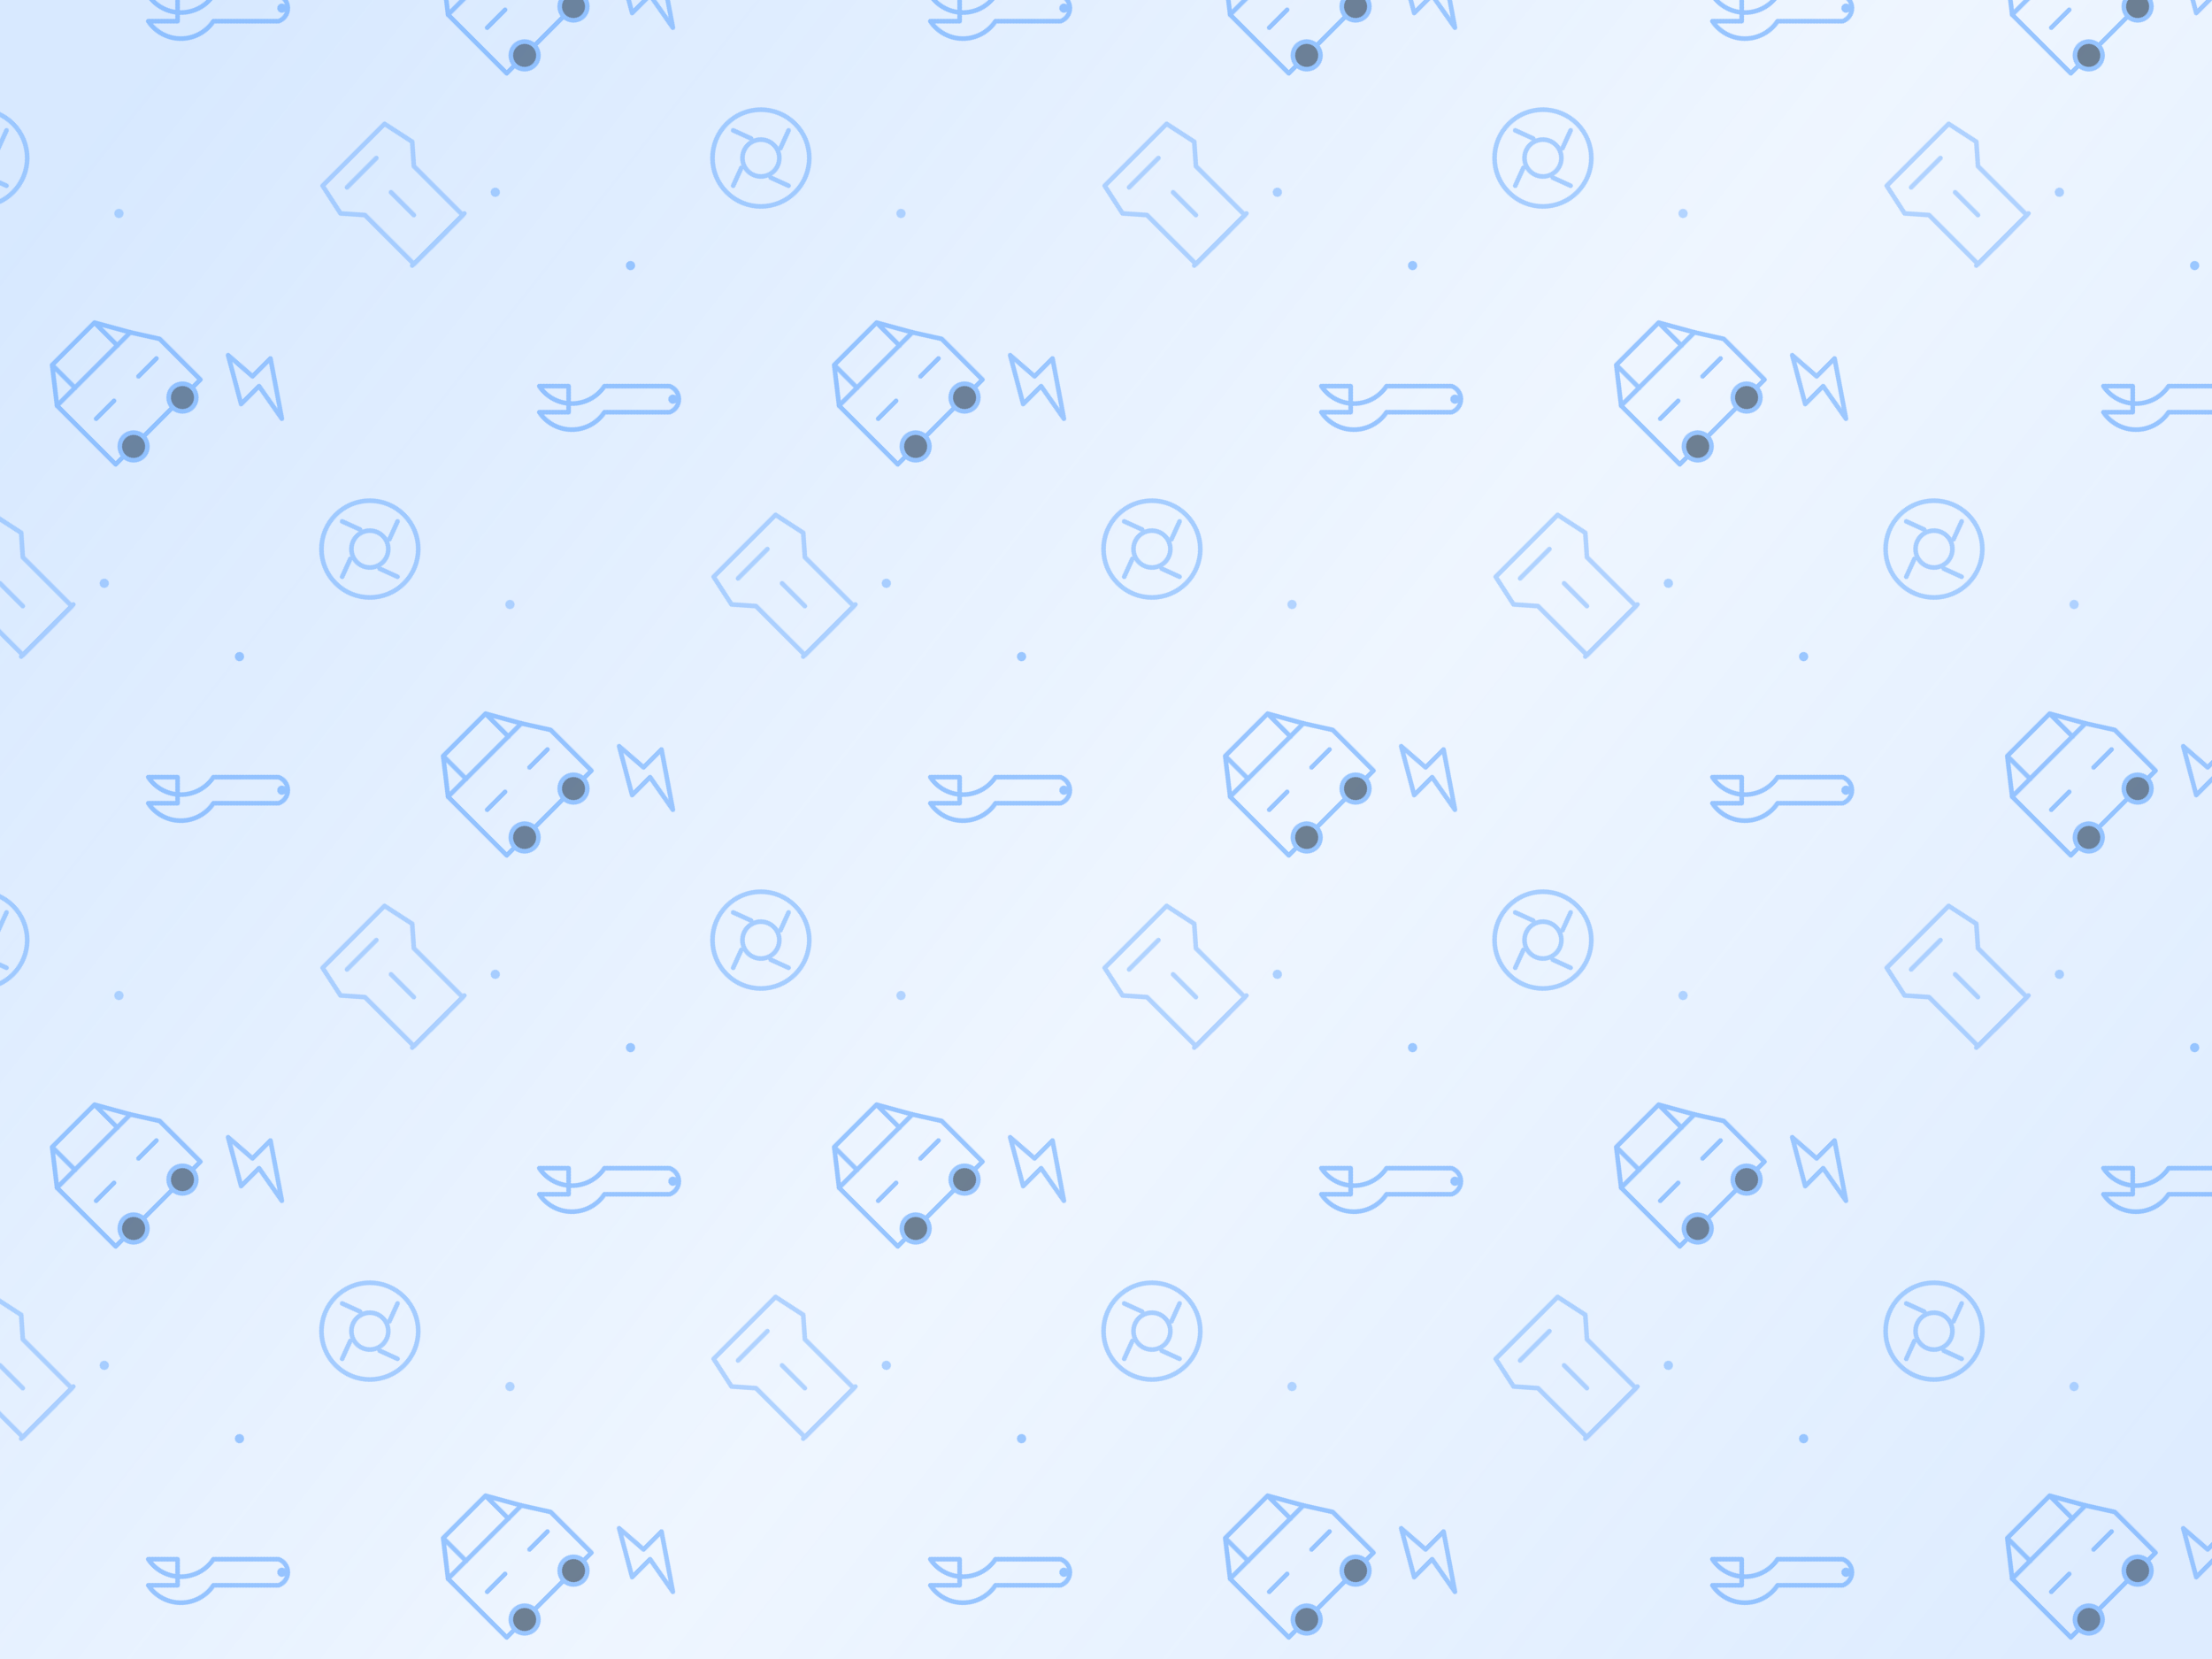
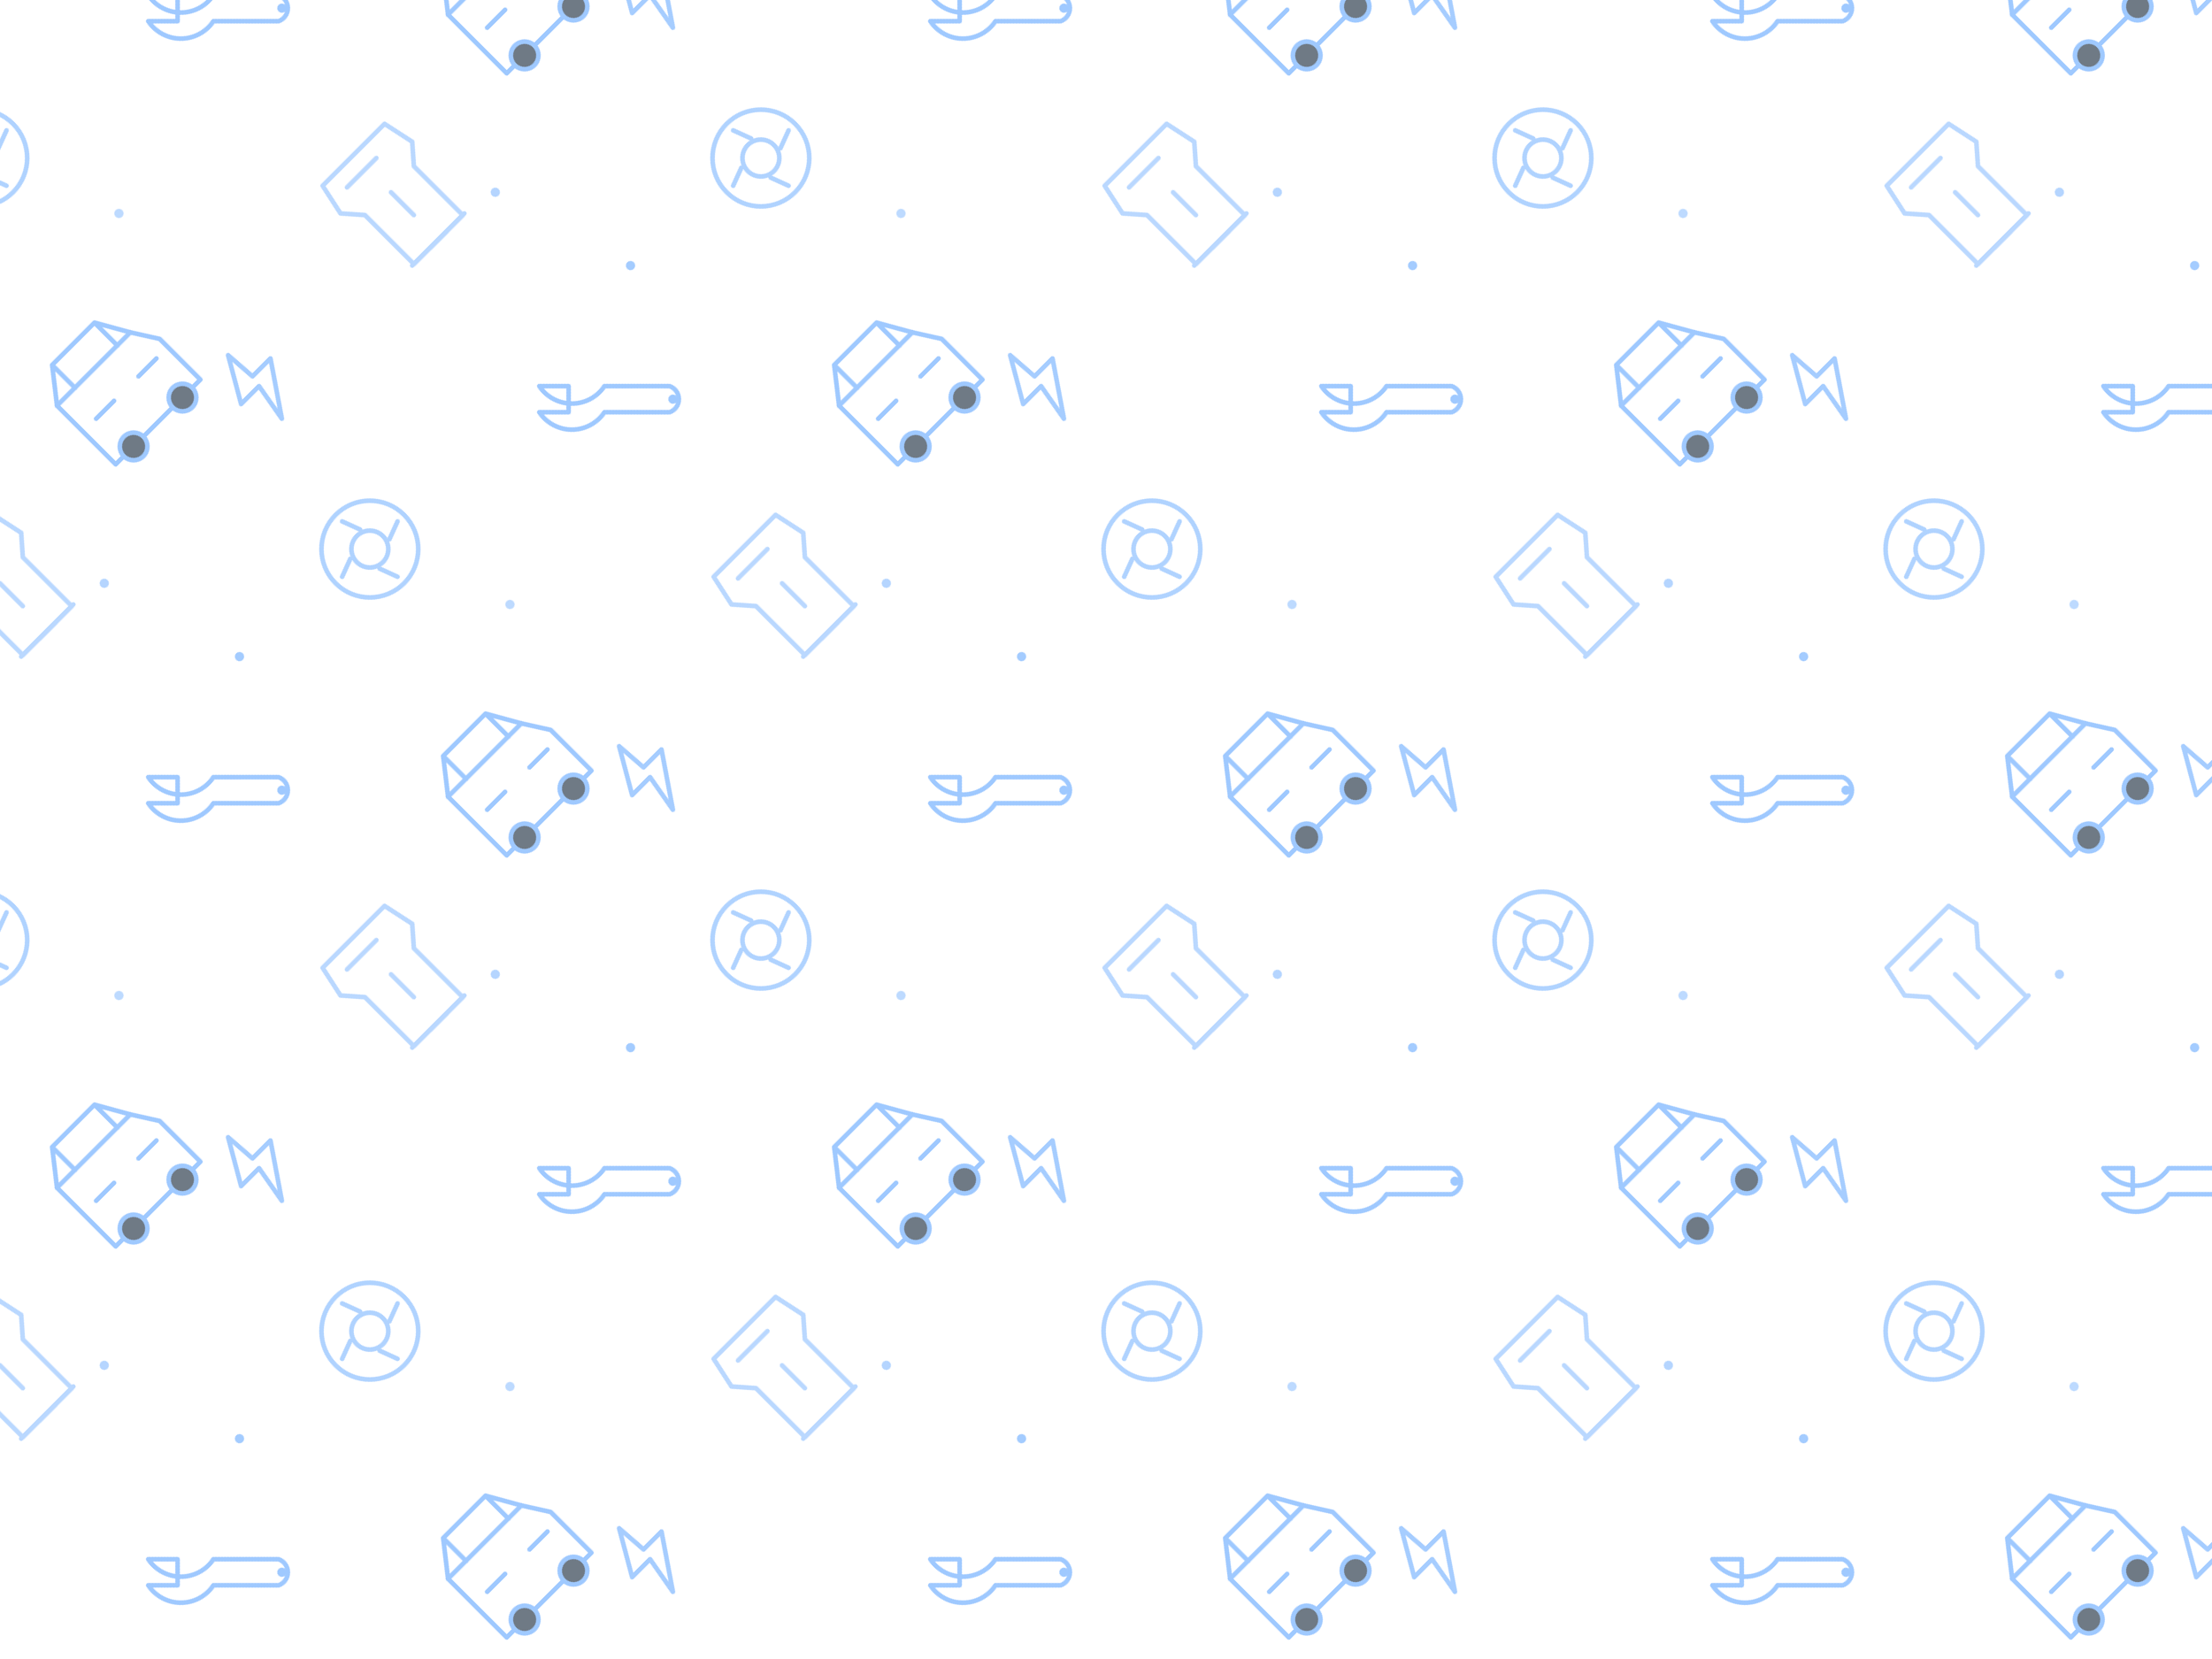
<svg xmlns="http://www.w3.org/2000/svg" width="960" height="720" viewBox="0 0 960 720" fill="none">
  <defs>
    <pattern id="servicePattern" width="240" height="240" patternUnits="userSpaceOnUse" patternTransform="rotate(-45)">
      <g stroke="#5AA2FF" stroke-linecap="round" stroke-linejoin="round" stroke-width="2">
        <g opacity=".58">
          <path d="M47 44a17 17 0 0 0 20 20l20 20a6 6 0 0 1-8 8L59 72A17 17 0 0 1 39 52l9 9 8-8z" />
          <circle cx="84" cy="89" r="2" fill="#5AA2FF" stroke="none" />
        </g>
        <g transform="translate(161 18)" opacity=".48">
          <circle cx="24" cy="24" r="21" />
          <circle cx="24" cy="24" r="8" />
          <path d="m24 7 3 8m14 9-8 3m-9 14-3-8M7 24l8-3" />
        </g>
        <g transform="translate(125 118)" opacity=".58">
          <path d="M8 24h45l7 11v25H8z" />
          <path d="M8 24 19 10h26l8 14M19 10v14m26-14v14" />
          <path d="M16 40h11m15 0h11" />
          <circle cx="19" cy="60" r="6" fill="#07192D" />
          <circle cx="49" cy="60" r="6" fill="#07192D" />
        </g>
        <g transform="translate(24 150)" opacity=".42">
          <path d="M34 6h22l3 14-7 8v30H22V28l-7-8 3-14z" />
          <path d="M25 14h18M21 58h32m-16-29v14" />
          <path d="M32 58h10" />
        </g>
        <g transform="translate(185 176)" opacity=".54">
          <path d="M16 3 5 22h11l-3 17 15-22H17z" />
        </g>
      </g>
      <g fill="#5AA2FF">
        <circle cx="112" cy="35" r="2" opacity=".55" />
        <circle cx="211" cy="102" r="2" opacity=".4" />
        <circle cx="93" cy="211" r="2" opacity=".45" />
      </g>
    </pattern>
-     <linearGradient id="fade" x1="60" y1="30" x2="900" y2="695" gradientUnits="userSpaceOnUse">
-       <stop stop-color="#5AA2FF" stop-opacity=".24" />
-       <stop offset=".55" stop-color="#5AA2FF" stop-opacity=".1" />
-       <stop offset="1" stop-color="#5AA2FF" stop-opacity=".2" />
-     </linearGradient>
  </defs>
  <rect width="960" height="720" fill="url(#servicePattern)" />
-   <rect width="960" height="720" fill="url(#fade)" />
</svg>
